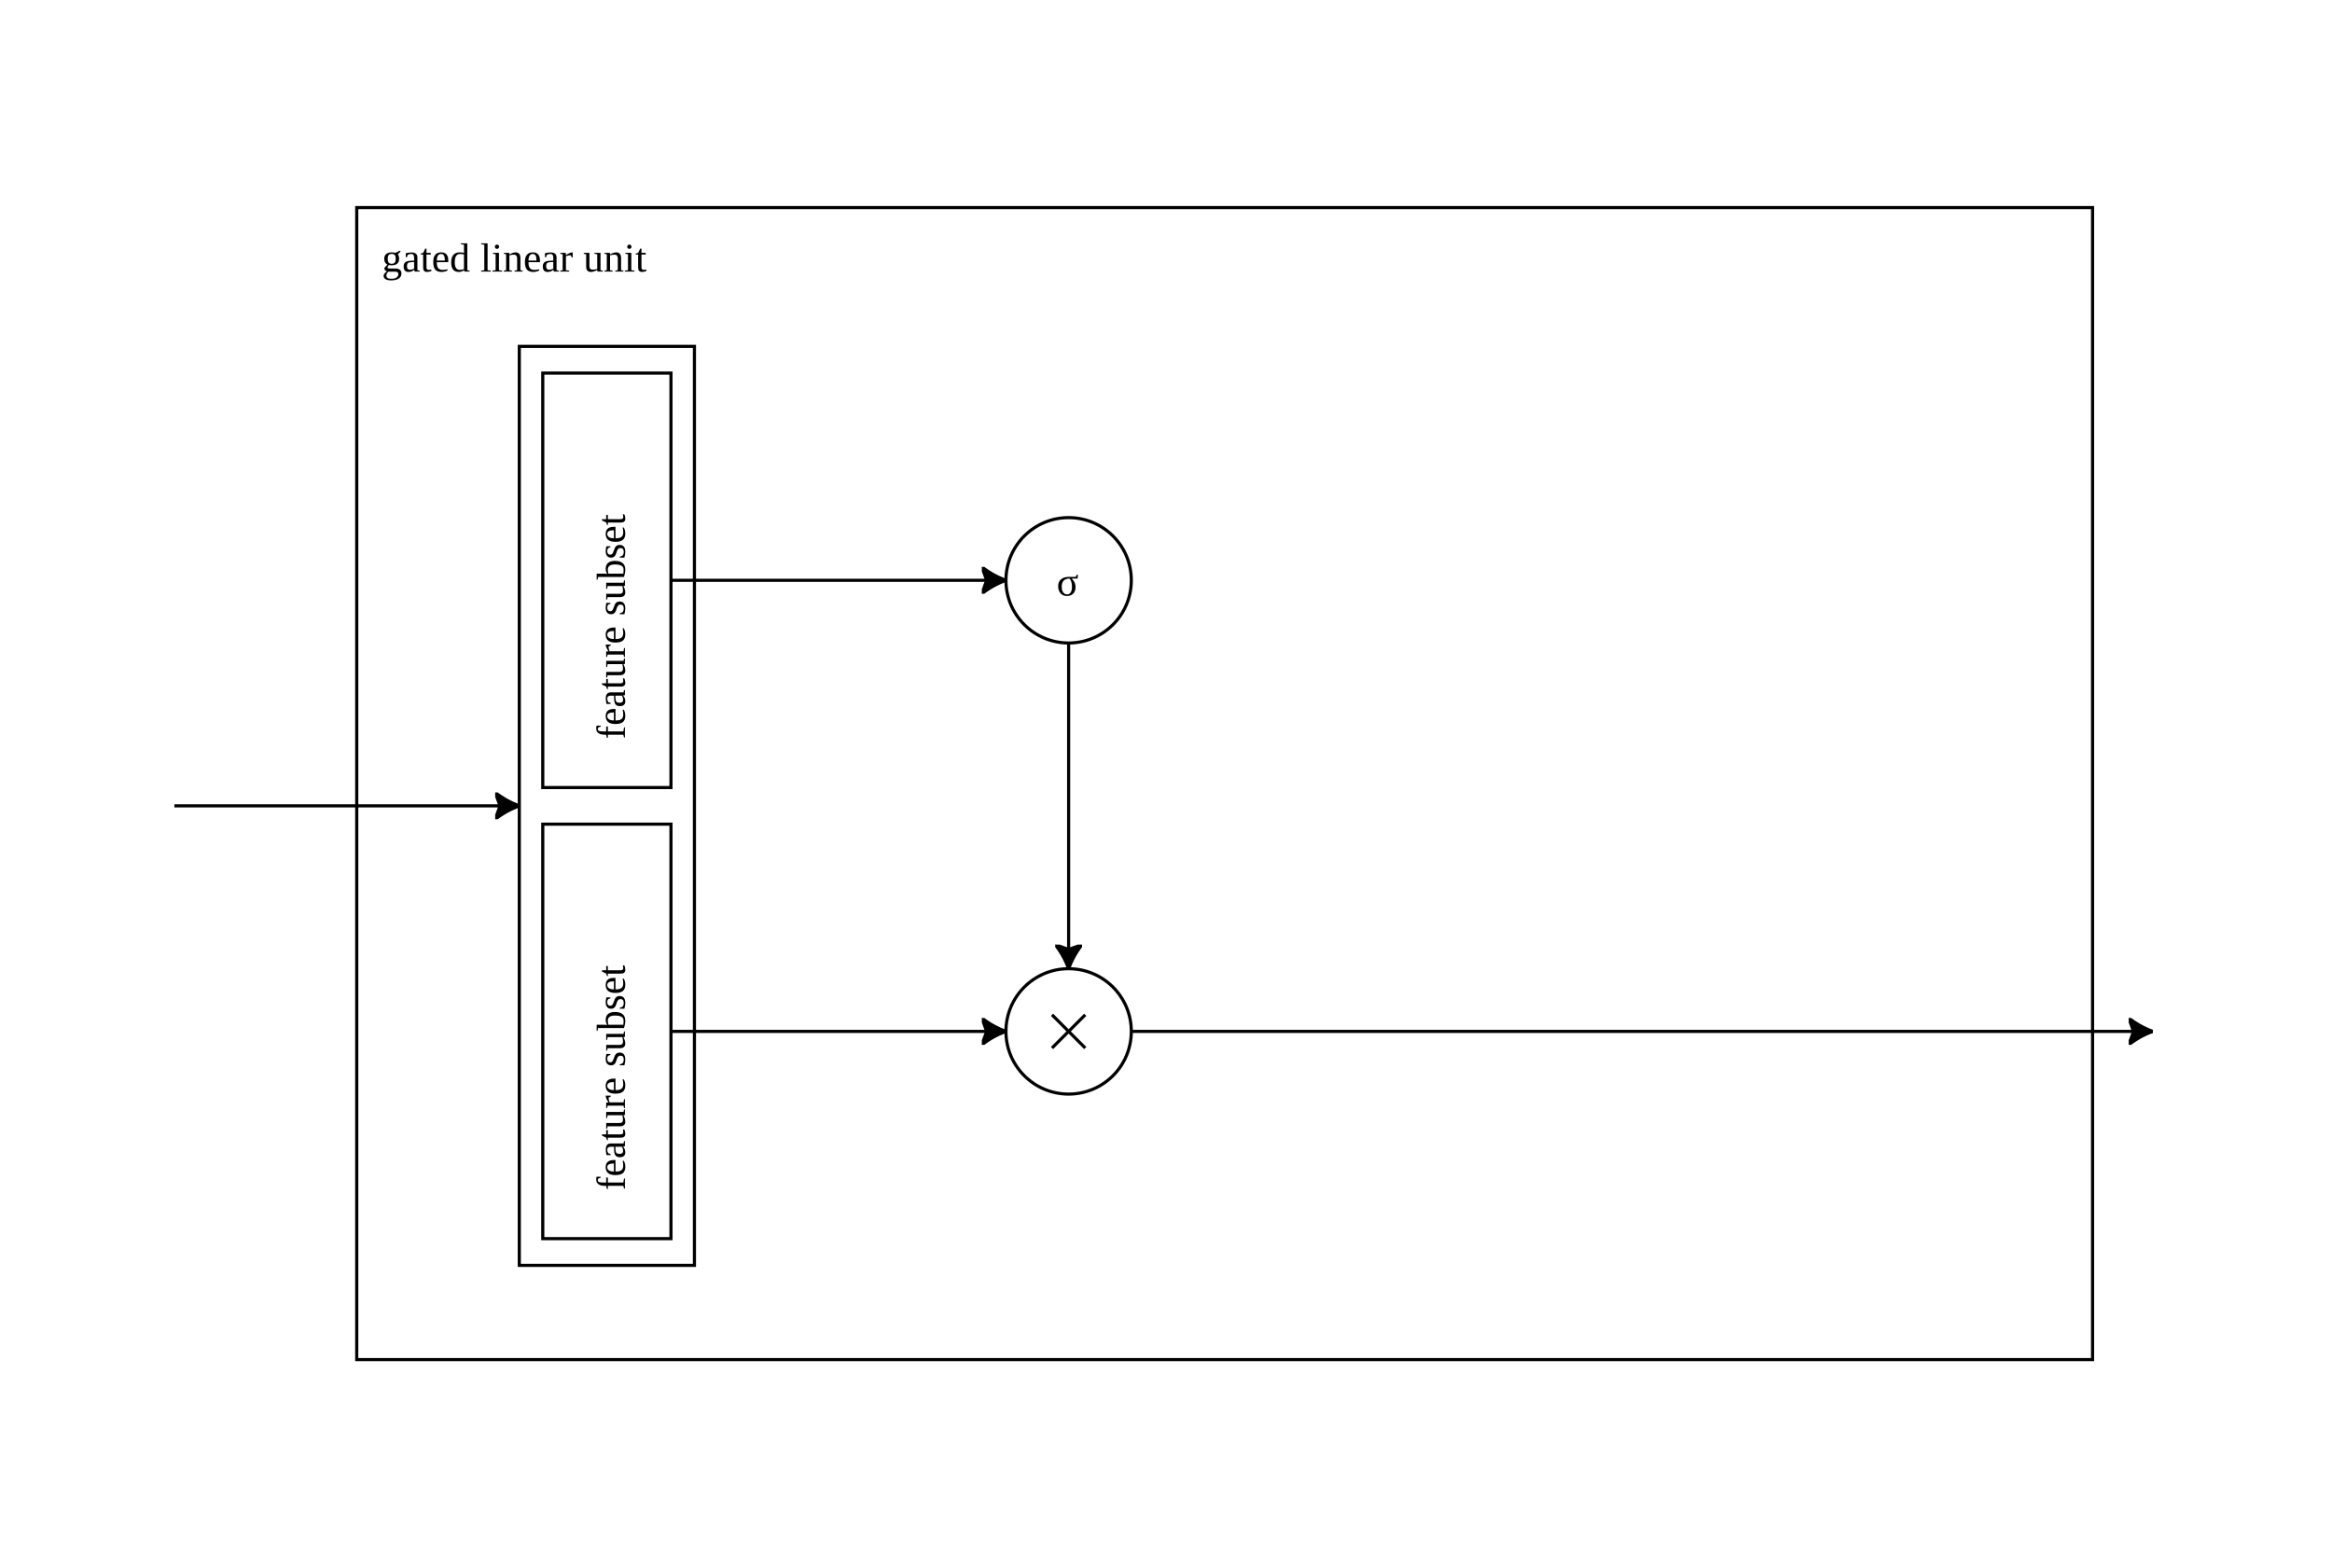
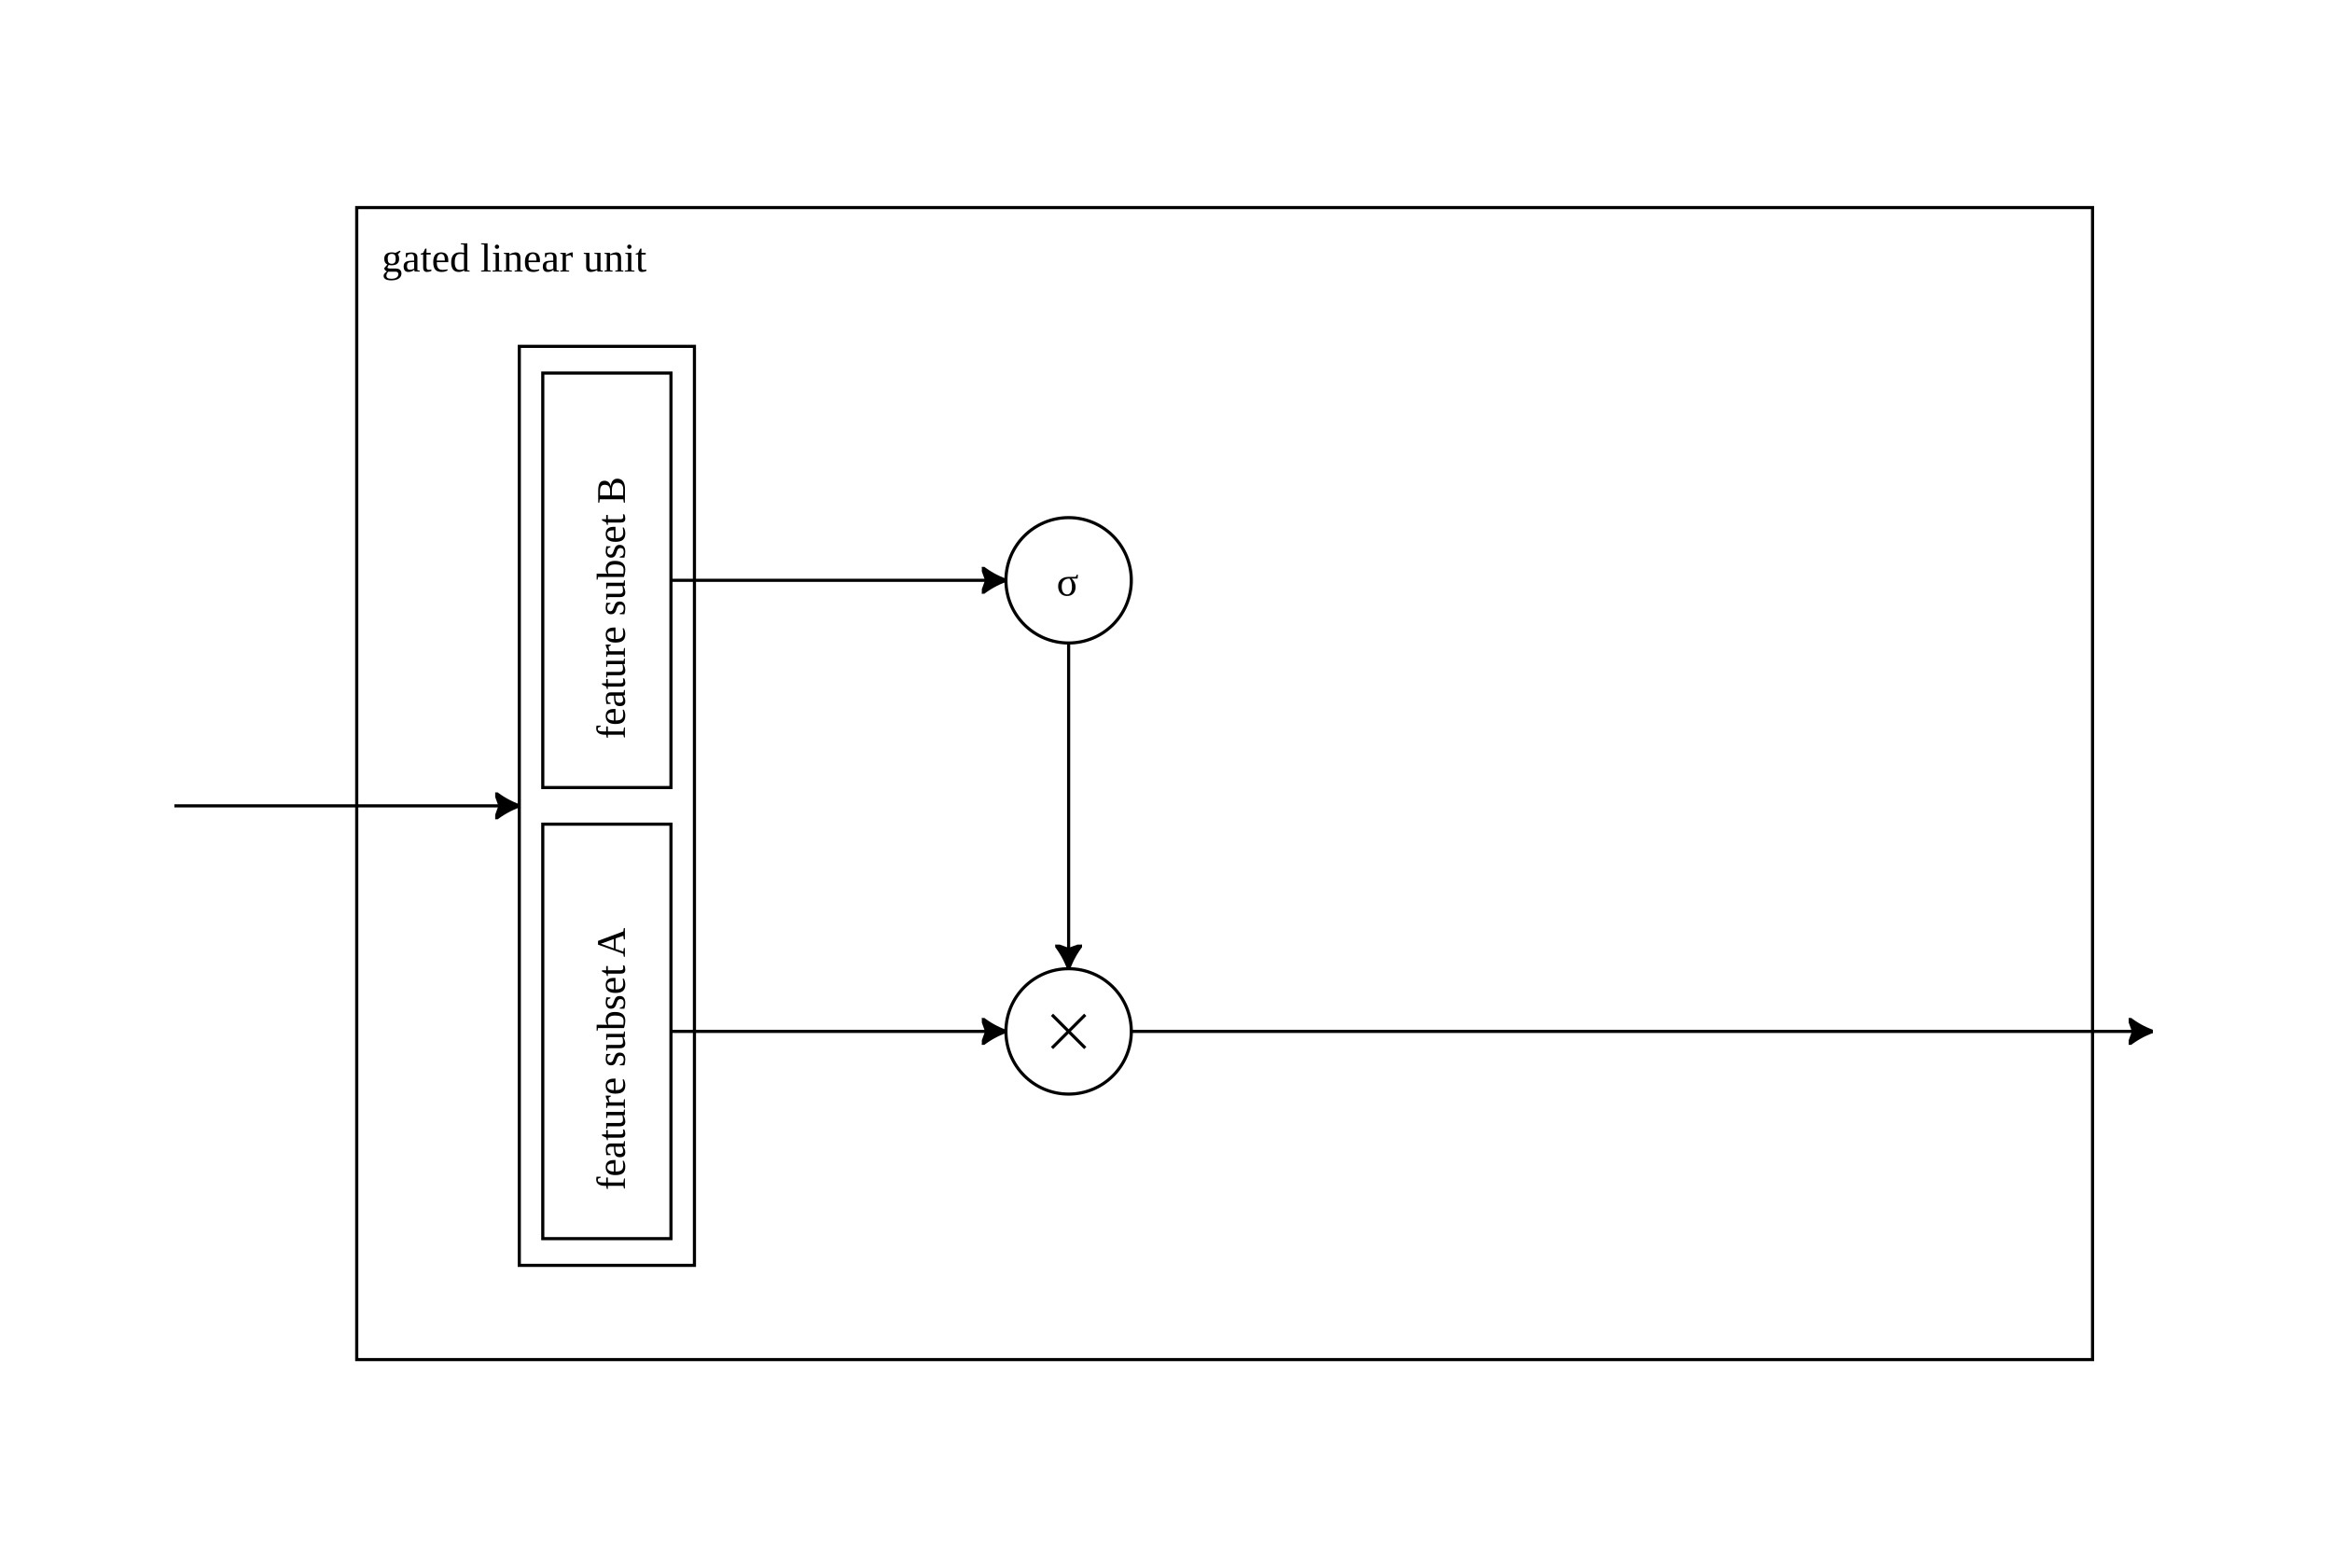
<svg xmlns="http://www.w3.org/2000/svg" xmlns:xlink="http://www.w3.org/1999/xlink" viewBox="0 0 744 500">
  <defs>
    <symbol id="arrow-right" viewBox="0 0 7.69 8.56">
      <path style="stroke: rgb(0, 0, 0);" d="M 7.69 4.28 C 4.911 5.279 2.314 6.725 0 8.56 L 1.55 4.28 L 0 0 C 2.314 1.835 4.911 3.28 7.69 4.28 Z" class="figure-path" />
    </symbol>
    <symbol id="arrow-down" viewBox="0 0 8.56 7.69">
      <path style="stroke: rgb(0, 0, 0);" d="M 4.28 7.69 a 27.2 27.2 0 0 0 -4.28 -7.69 l 4.28 1.55 4.28 -1.55 A 27.18 27.18 0 0 0 4.28 7.69 Z" class="figure-path" />
    </symbol>
  </defs>
  <g transform="matrix(1, 0, 0, 1, 92.45399, 39.94152)" class="style-transfer-network">
    <rect x="21.358" y="26.285" width="553.794" height="367.547" style="fill: none; stroke: rgb(0, 0, 0);" class="figure-group figure-box" />
    <text x="29.371" y="46.7" style="font-size: 13px; white-space: pre;" class="figure-text">gated linear unit</text>
    <g transform="matrix(1, 0, 0, 1, 165.0215, 144.6544)">
      <ellipse style="stroke: rgb(0, 0, 0); fill: none;" cx="83.459" cy="144.469" rx="20" ry="20" class="figure-element" />
      <line style="stroke: rgb(0, 0, 0); fill: none;" x1="83.459" y1="151.969" x2="83.459" y2="136.969" class="figure-line" transform="matrix(0.707107, 0.707107, -0.707107, 0.707107, 126.5996, -16.70044)" />
      <line style="stroke: rgb(0, 0, 0); fill: none;" x1="75.959" y1="144.469" x2="90.959" y2="144.469" class="figure-line" transform="matrix(0.707107, 0.707107, -0.707107, 0.707107, 126.5996, -16.70044)" />
    </g>
    <g transform="matrix(1, 0, 0, 1, -131.365, -135.3303)">
      <rect x="204.588" y="205.89" width="55.877" height="293.208" style="fill: none; stroke: rgb(0, 0, 0);" class="figure-element figure-box" />
      <use width="7.69" height="8.56" transform="matrix(1, 0, 0, 1, 352.1555, 276.2543)" xlink:href="#arrow-right" />
      <use width="8.56" height="7.69" transform="matrix(1, 0, 0, 1, 375.5655, 396.7637)" xlink:href="#arrow-down" />
      <use width="7.69" height="8.56" transform="matrix(1, 0, 0, 1, 718.0516, 420.1737)" xlink:href="#arrow-right" />
      <use width="7.69" height="8.56" transform="matrix(1, 0, 0, 1, 196.898, 348.214)" xlink:href="#arrow-right" />
      <use width="7.69" height="8.56" transform="matrix(1, 0, 0, 1, 352.1555, 420.1737)" xlink:href="#arrow-right" />
    </g>
    <path style="fill: none; stroke: rgb(0, 0, 0);" d="M -36.816 217.164 L 73.223 217.164" class="figure-line" />
    <g transform="matrix(1, 0, 0, 1, -123.8755, -136.7906)">
      <rect x="204.588" y="215.876" width="40.898" height="132.237" style="fill: none; stroke: rgb(0, 0, 0);" class="figure-element figure-box" />
-       <text x="153.606" y="135.187" style="font-size: 13px; white-space: pre;" transform="matrix(0, -1, 1, 0, 95.60271, 486.2911)" class="figure-text">feature subset</text>
+       <text x="153.606" y="135.187" style="font-size: 13px; white-space: pre;" transform="matrix(0, -1, 1, 0, 95.60271, 486.2911)" class="figure-text">feature subset B</text>
    </g>
    <g transform="matrix(1, 0, 0, 1, -123.8755, 7.12889)">
      <rect x="204.588" y="215.876" width="40.898" height="132.237" style="fill: none; stroke: rgb(0, 0, 0);" class="figure-element figure-box" />
-       <text x="153.606" y="135.187" style="font-size: 13px; white-space: pre;" transform="matrix(0, -1, 1, 0, 95.60271, 486.2911)" class="figure-text">feature subset</text>
+       <text x="153.606" y="135.187" style="font-size: 13px; white-space: pre;" transform="matrix(0, -1, 1, 0, 95.60271, 486.2911)" class="figure-text">feature subset A</text>
    </g>
    <g transform="matrix(1, 0, 0, 1, 165.0215, 0.734953)">
      <ellipse style="stroke: rgb(0, 0, 0); fill: none;" cx="83.459" cy="144.469" rx="20" ry="20" class="figure-element" />
      <text x="79.616" y="149.348" style="font-size: 13px; white-space: pre;" class="figure-text">σ</text>
    </g>
    <path style="fill: none; stroke: rgb(0, 0, 0);" d="M 121.61 145.204 L 228.48 145.204" class="figure-line" />
    <path style="fill: none; stroke: rgb(0, 0, 0);" d="M 121.61 289.123 L 228.48 289.123" class="figure-line" />
    <path style="fill: none; stroke: rgb(0, 0, 0);" d="M 268.48 289.123 L 594.377 289.123" class="figure-line" />
    <path style="fill: none; stroke: rgb(0, 0, 0);" d="M 248.48 165.204 L 248.48 269.123" class="figure-line" />
  </g>
</svg>
